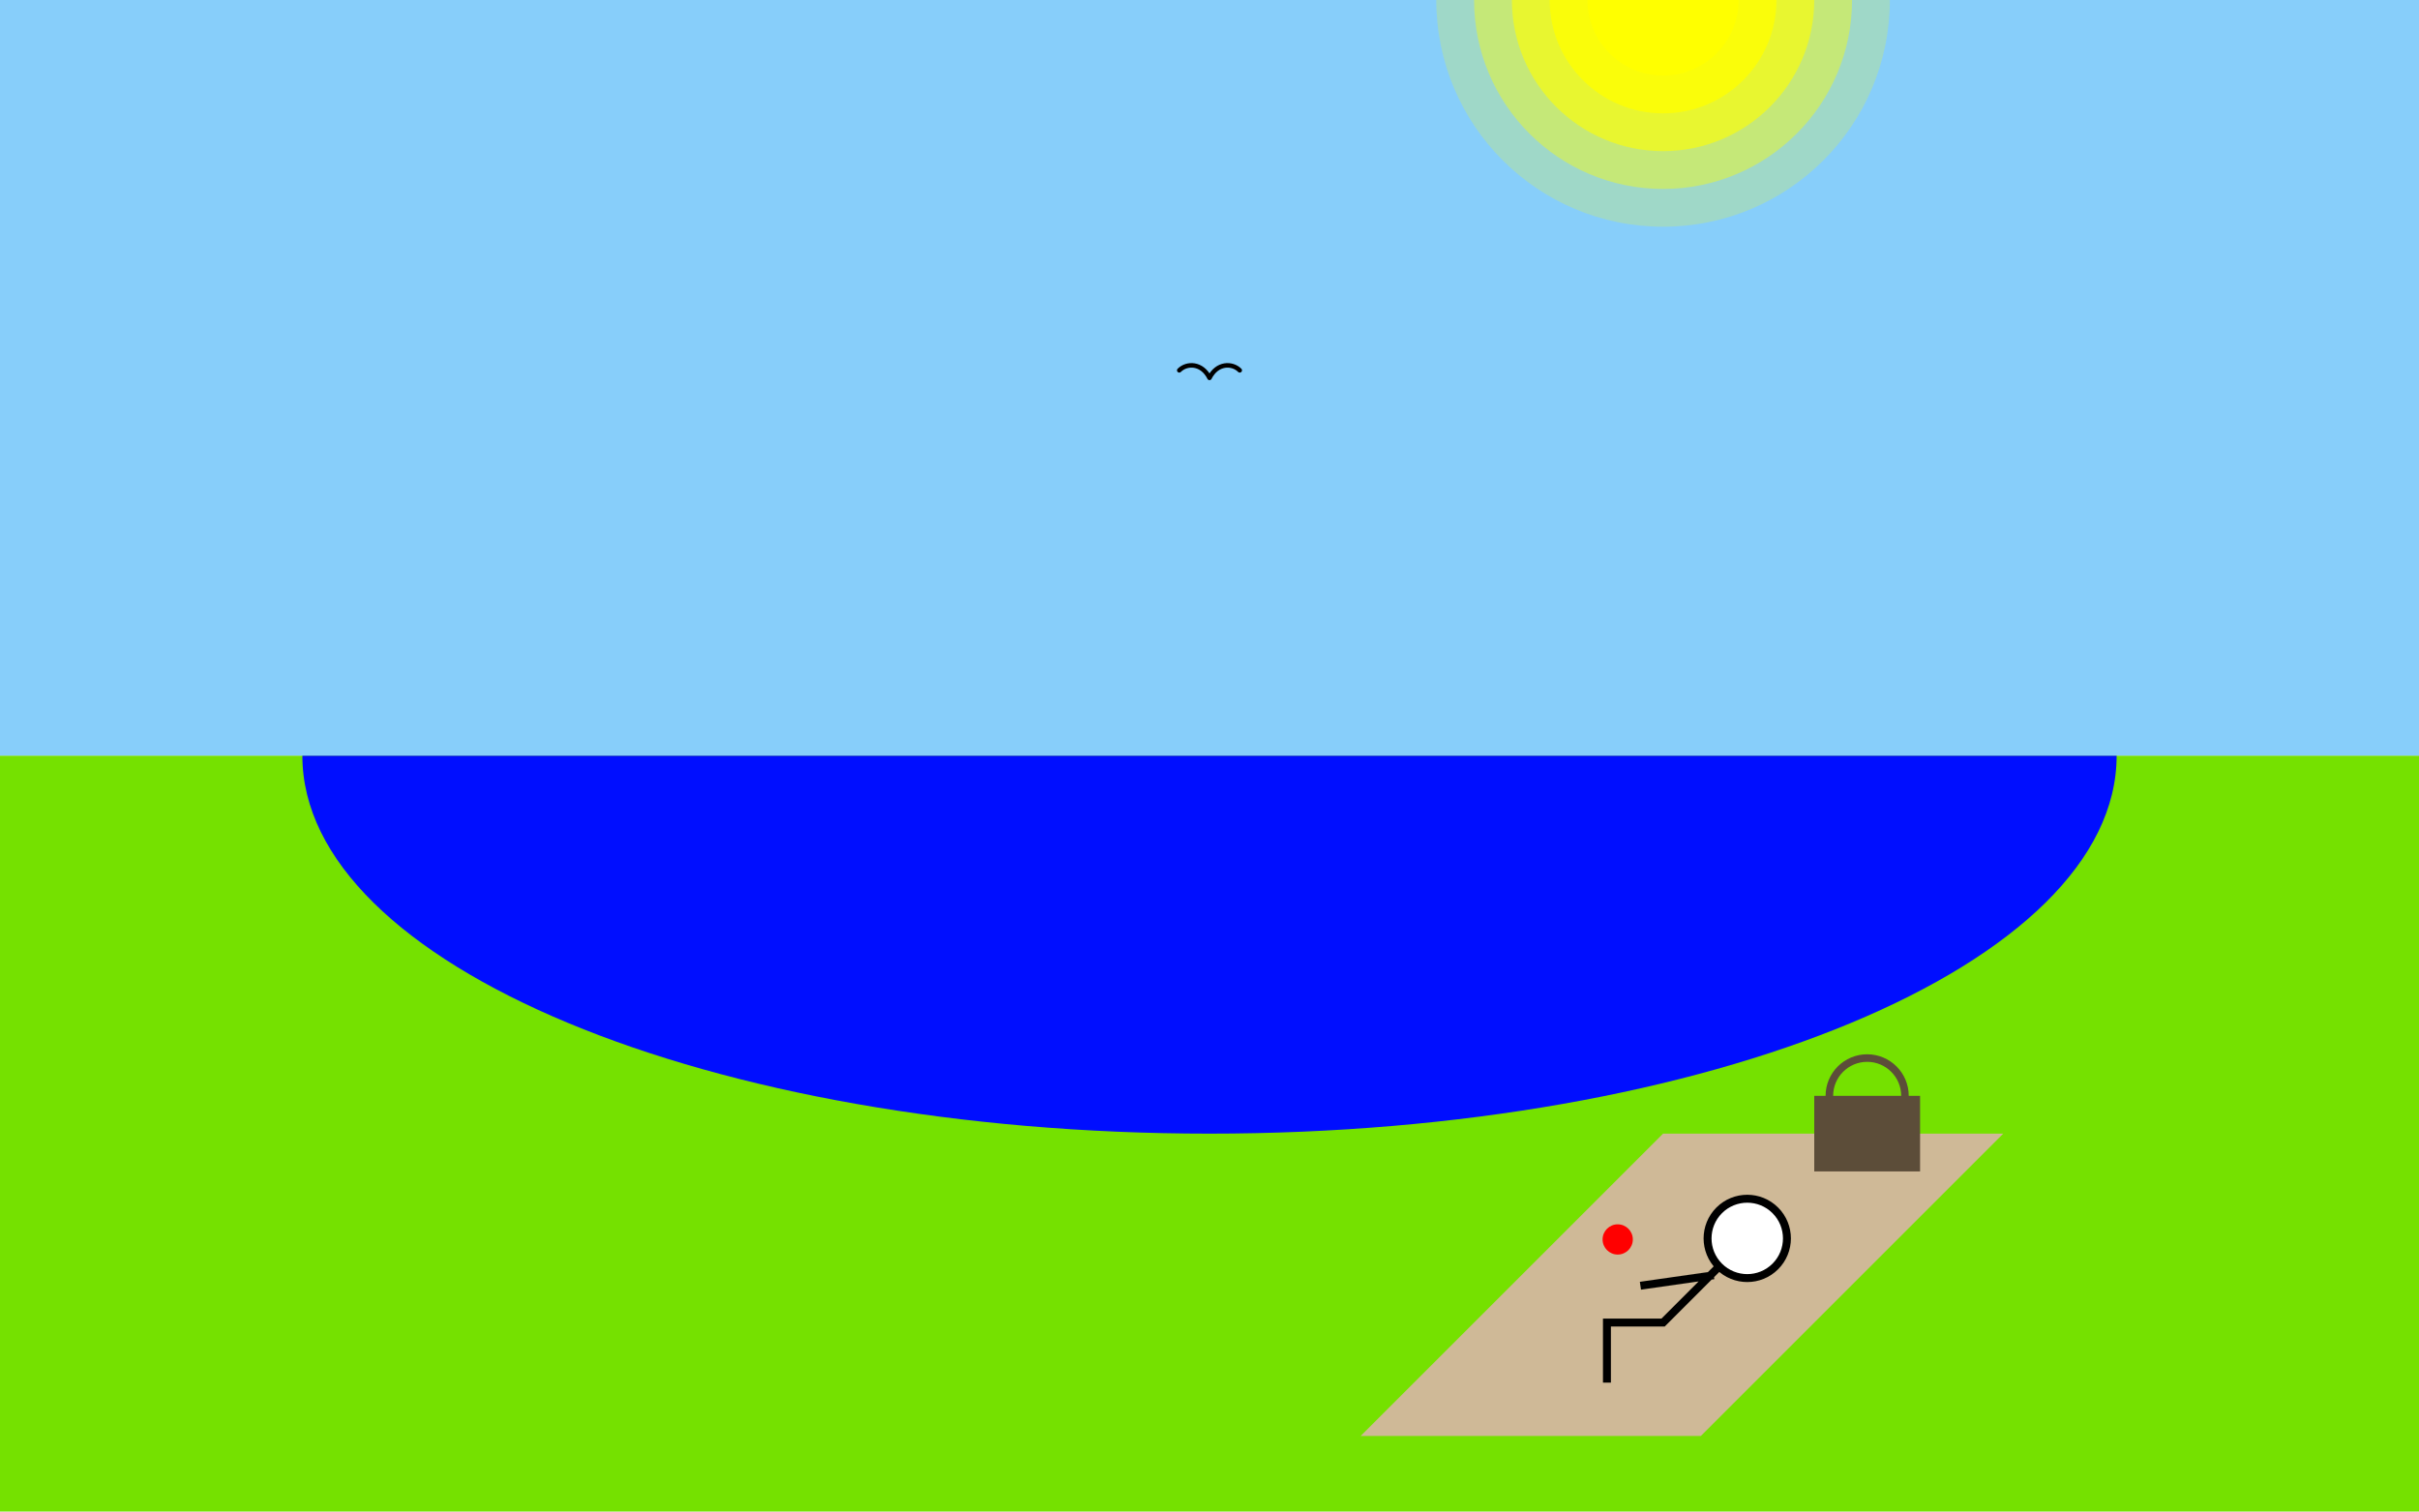
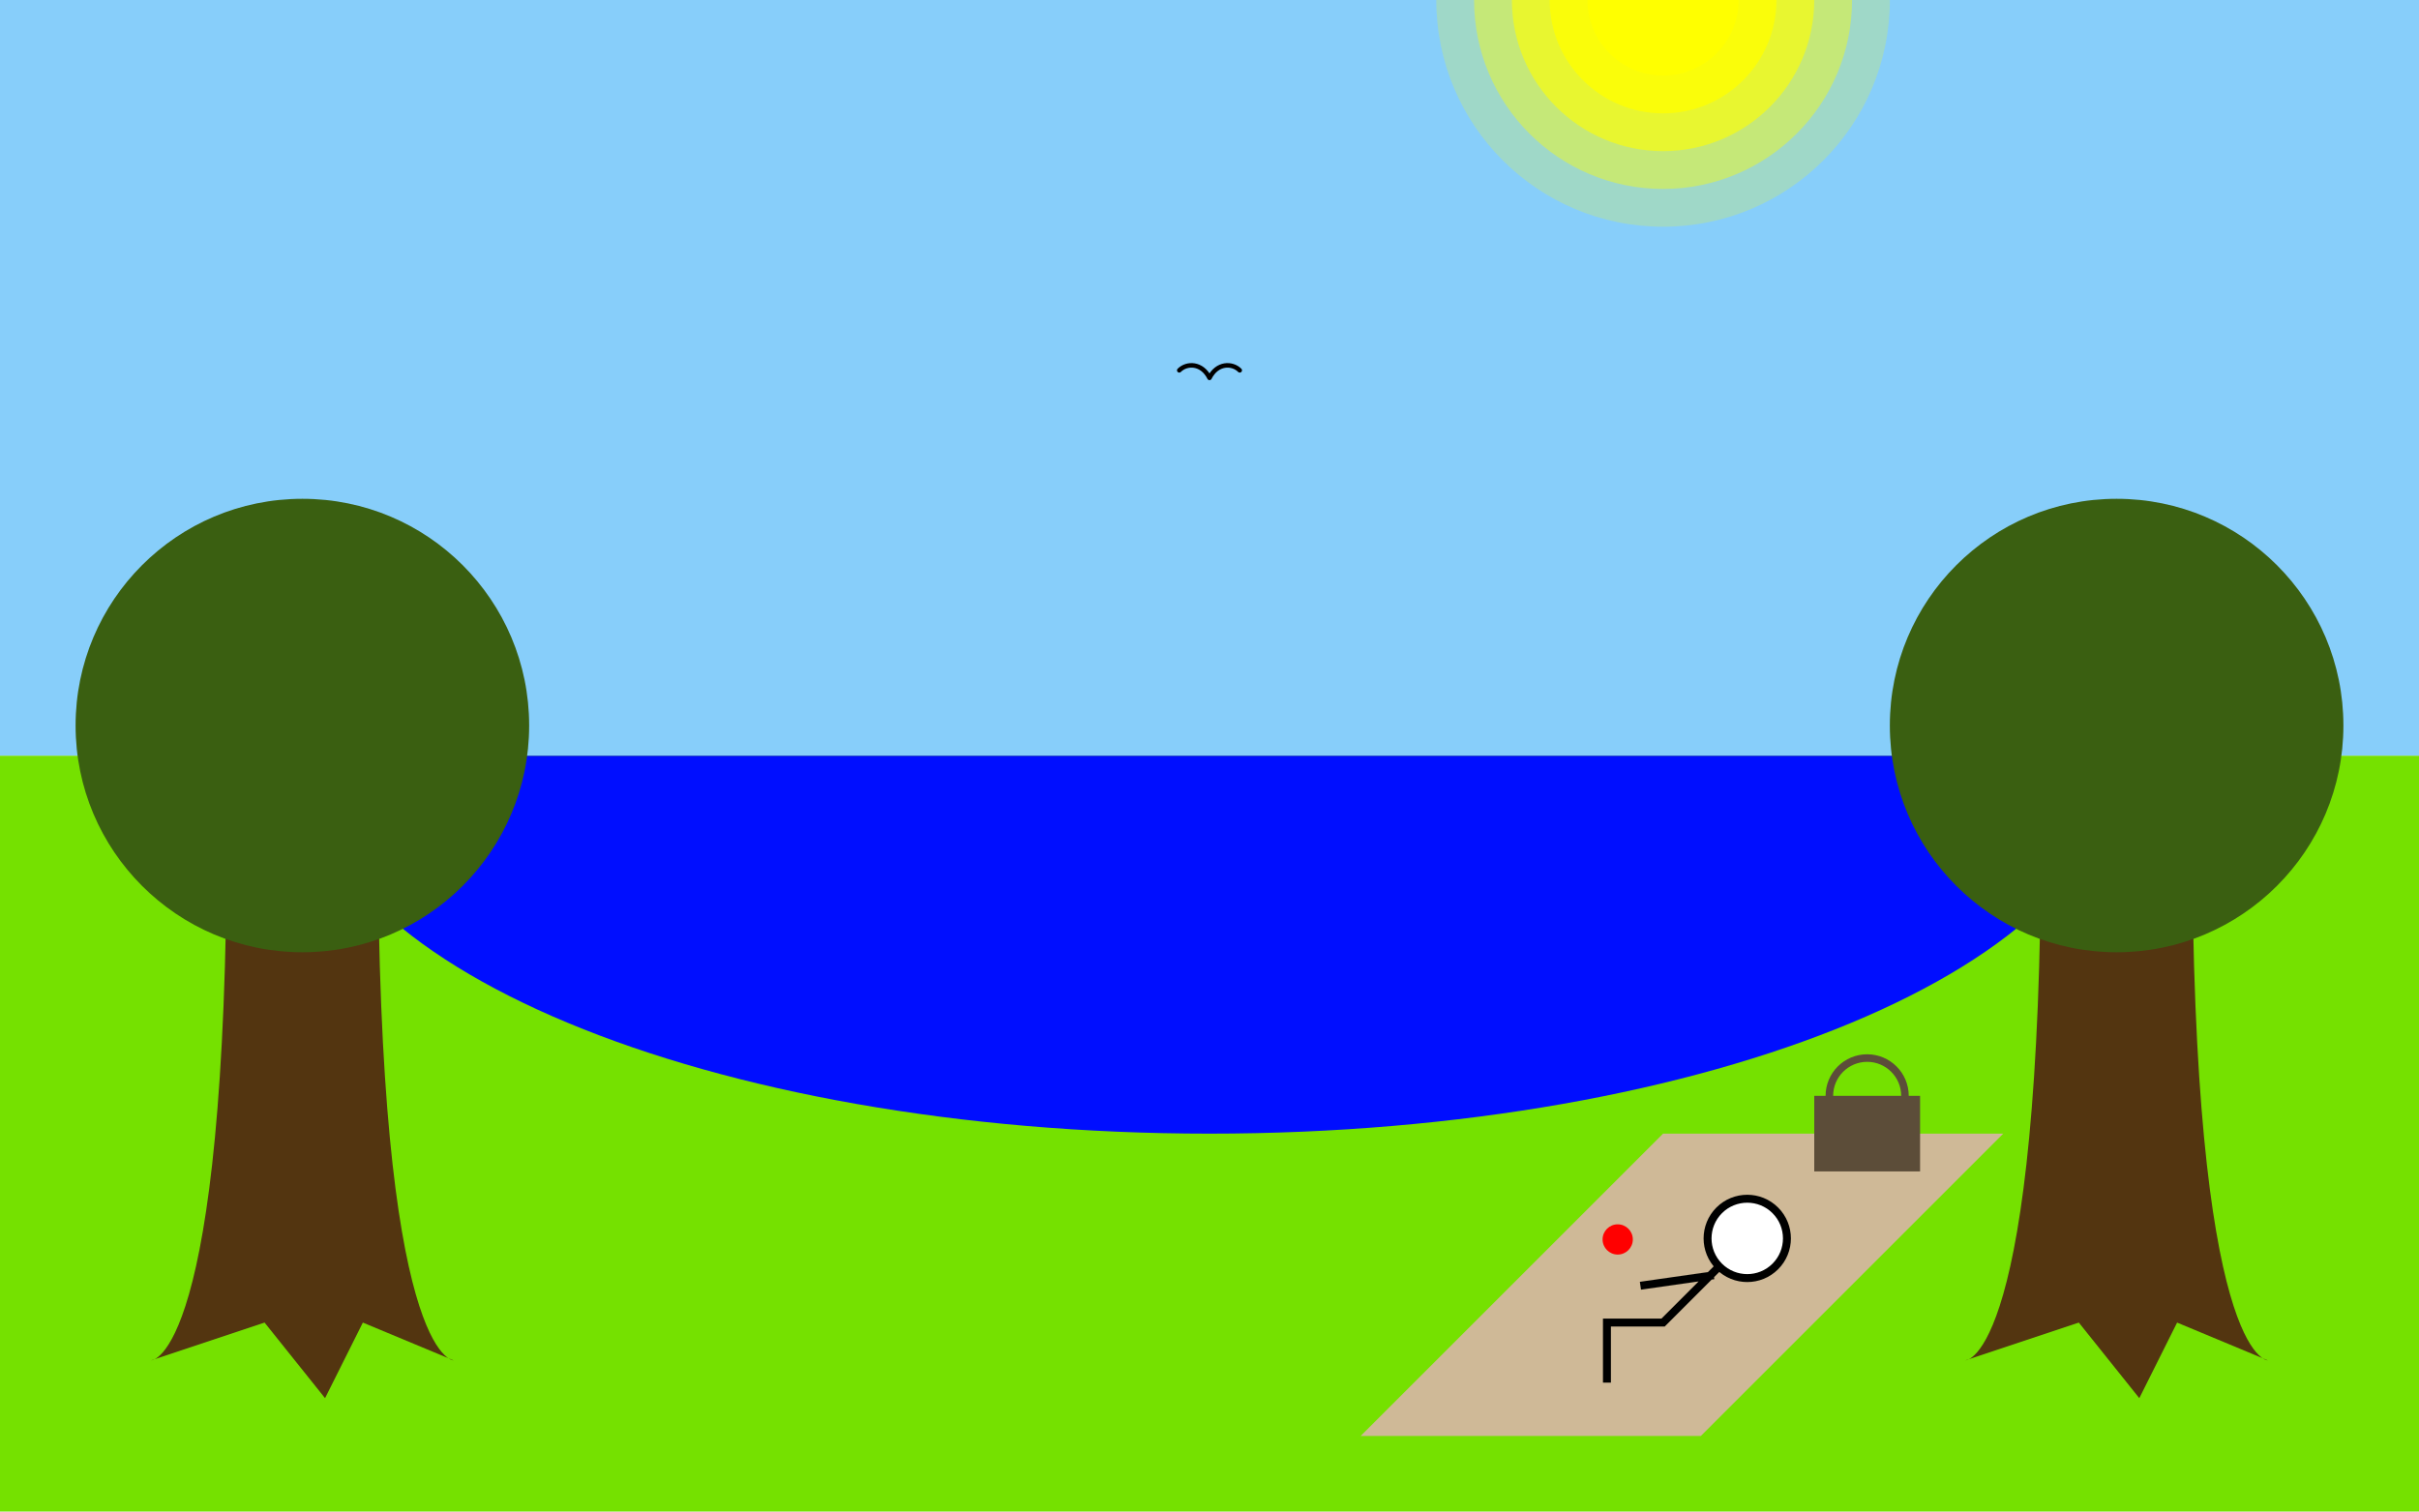
<svg xmlns="http://www.w3.org/2000/svg" version="1.1" width="1600" height="1000">
  <rect x="0" y="0" width="1600" height="500" fill="#87CEFA" />
  <rect x="0" y="500" width="1600" height="500" fill="#75E100" />
  <path d="M 800 500              h -600               a 600 250 0 0 0 1200 0              Z" fill="#000EFF" />
  <circle cx="1100" cy="0" r="150" fill="#FFFF00" fill-opacity="0.2" />
  <circle cx="1100" cy="0" r="125" fill="#FFFF00" fill-opacity="0.4" />
  <circle cx="1100" cy="0" r="100" fill="#FFFF00" fill-opacity="0.6" />
  <circle cx="1100" cy="0" r="75" fill="#FFFF00" fill-opacity="0.8" />
  <circle cx="1100" cy="0" r="50" fill="#FFFF00" fill-opacity="1" />
  <path d="M 0 0              c 5 -10 15 -10 20 -5              M 0 0              c -5 -10 -15 -10 -20 -5" fill="transparent" stroke="#000000" stroke-width="3" stroke-linejoin="round" stroke-linecap="round" transform="translate(800, 250)" />
  <rect x="0" y="0" width="225" height="200" transform="translate(1100, 750) skewX(-45)" fill="#CFB997" />
  <circle cx="-30" cy="70" r="10" transform="translate(1100, 750)" fill="#FF0000" />
  <rect x="100" y="-25" width="70" height="50" transform="translate(1100, 750)" fill="#5C4D39" />
  <circle cx="135" cy="-25" r="25" transform="translate(1100, 750)" stroke="#5C4D39" stroke-width="5" fill="transparent" />
  <path d="M 0 150               L 0 0              L -75 -75              L 0 -150              M 0 125              L -75 25              " fill="transparent" stroke="#000000" stroke-width="15" stroke-linejoin="miter" stroke-linecap="square" transform="translate(1100, 875) scale(0.35, -0.35) rotate(-45)" />
  <circle cx="0" cy="225" r="75" fill="white" stroke="#000000" stroke-width="15" transform="translate(1100, 875) scale(0.35, -0.35) rotate(-45)" />
+   <path d="M -50 -200              L -50 -150              C -50 200 -100 200 -100 200              L -25 175              L 15 225              L 40 175              L 100 200              C 100 200 50 200 50 -150              L 50 -200              Z             " fill="#533510" transform="translate(200, 700)" />
+   <circle cx="0" cy="-220" r="150" transform="translate(200, 700)" fill="#3A5F11" />
+   <path d="M -50 -200              L -50 -150              C -50 200 -100 200 -100 200              L -25 175              L 15 225              L 40 175              L 100 200              C 100 200 50 200 50 -150              L 50 -200              Z             " fill="#533510" transform="translate(1400, 700)" />
+   <circle cx="0" cy="-220" r="150" transform="translate(1400, 700)" fill="#3A5F11" />
</svg>
